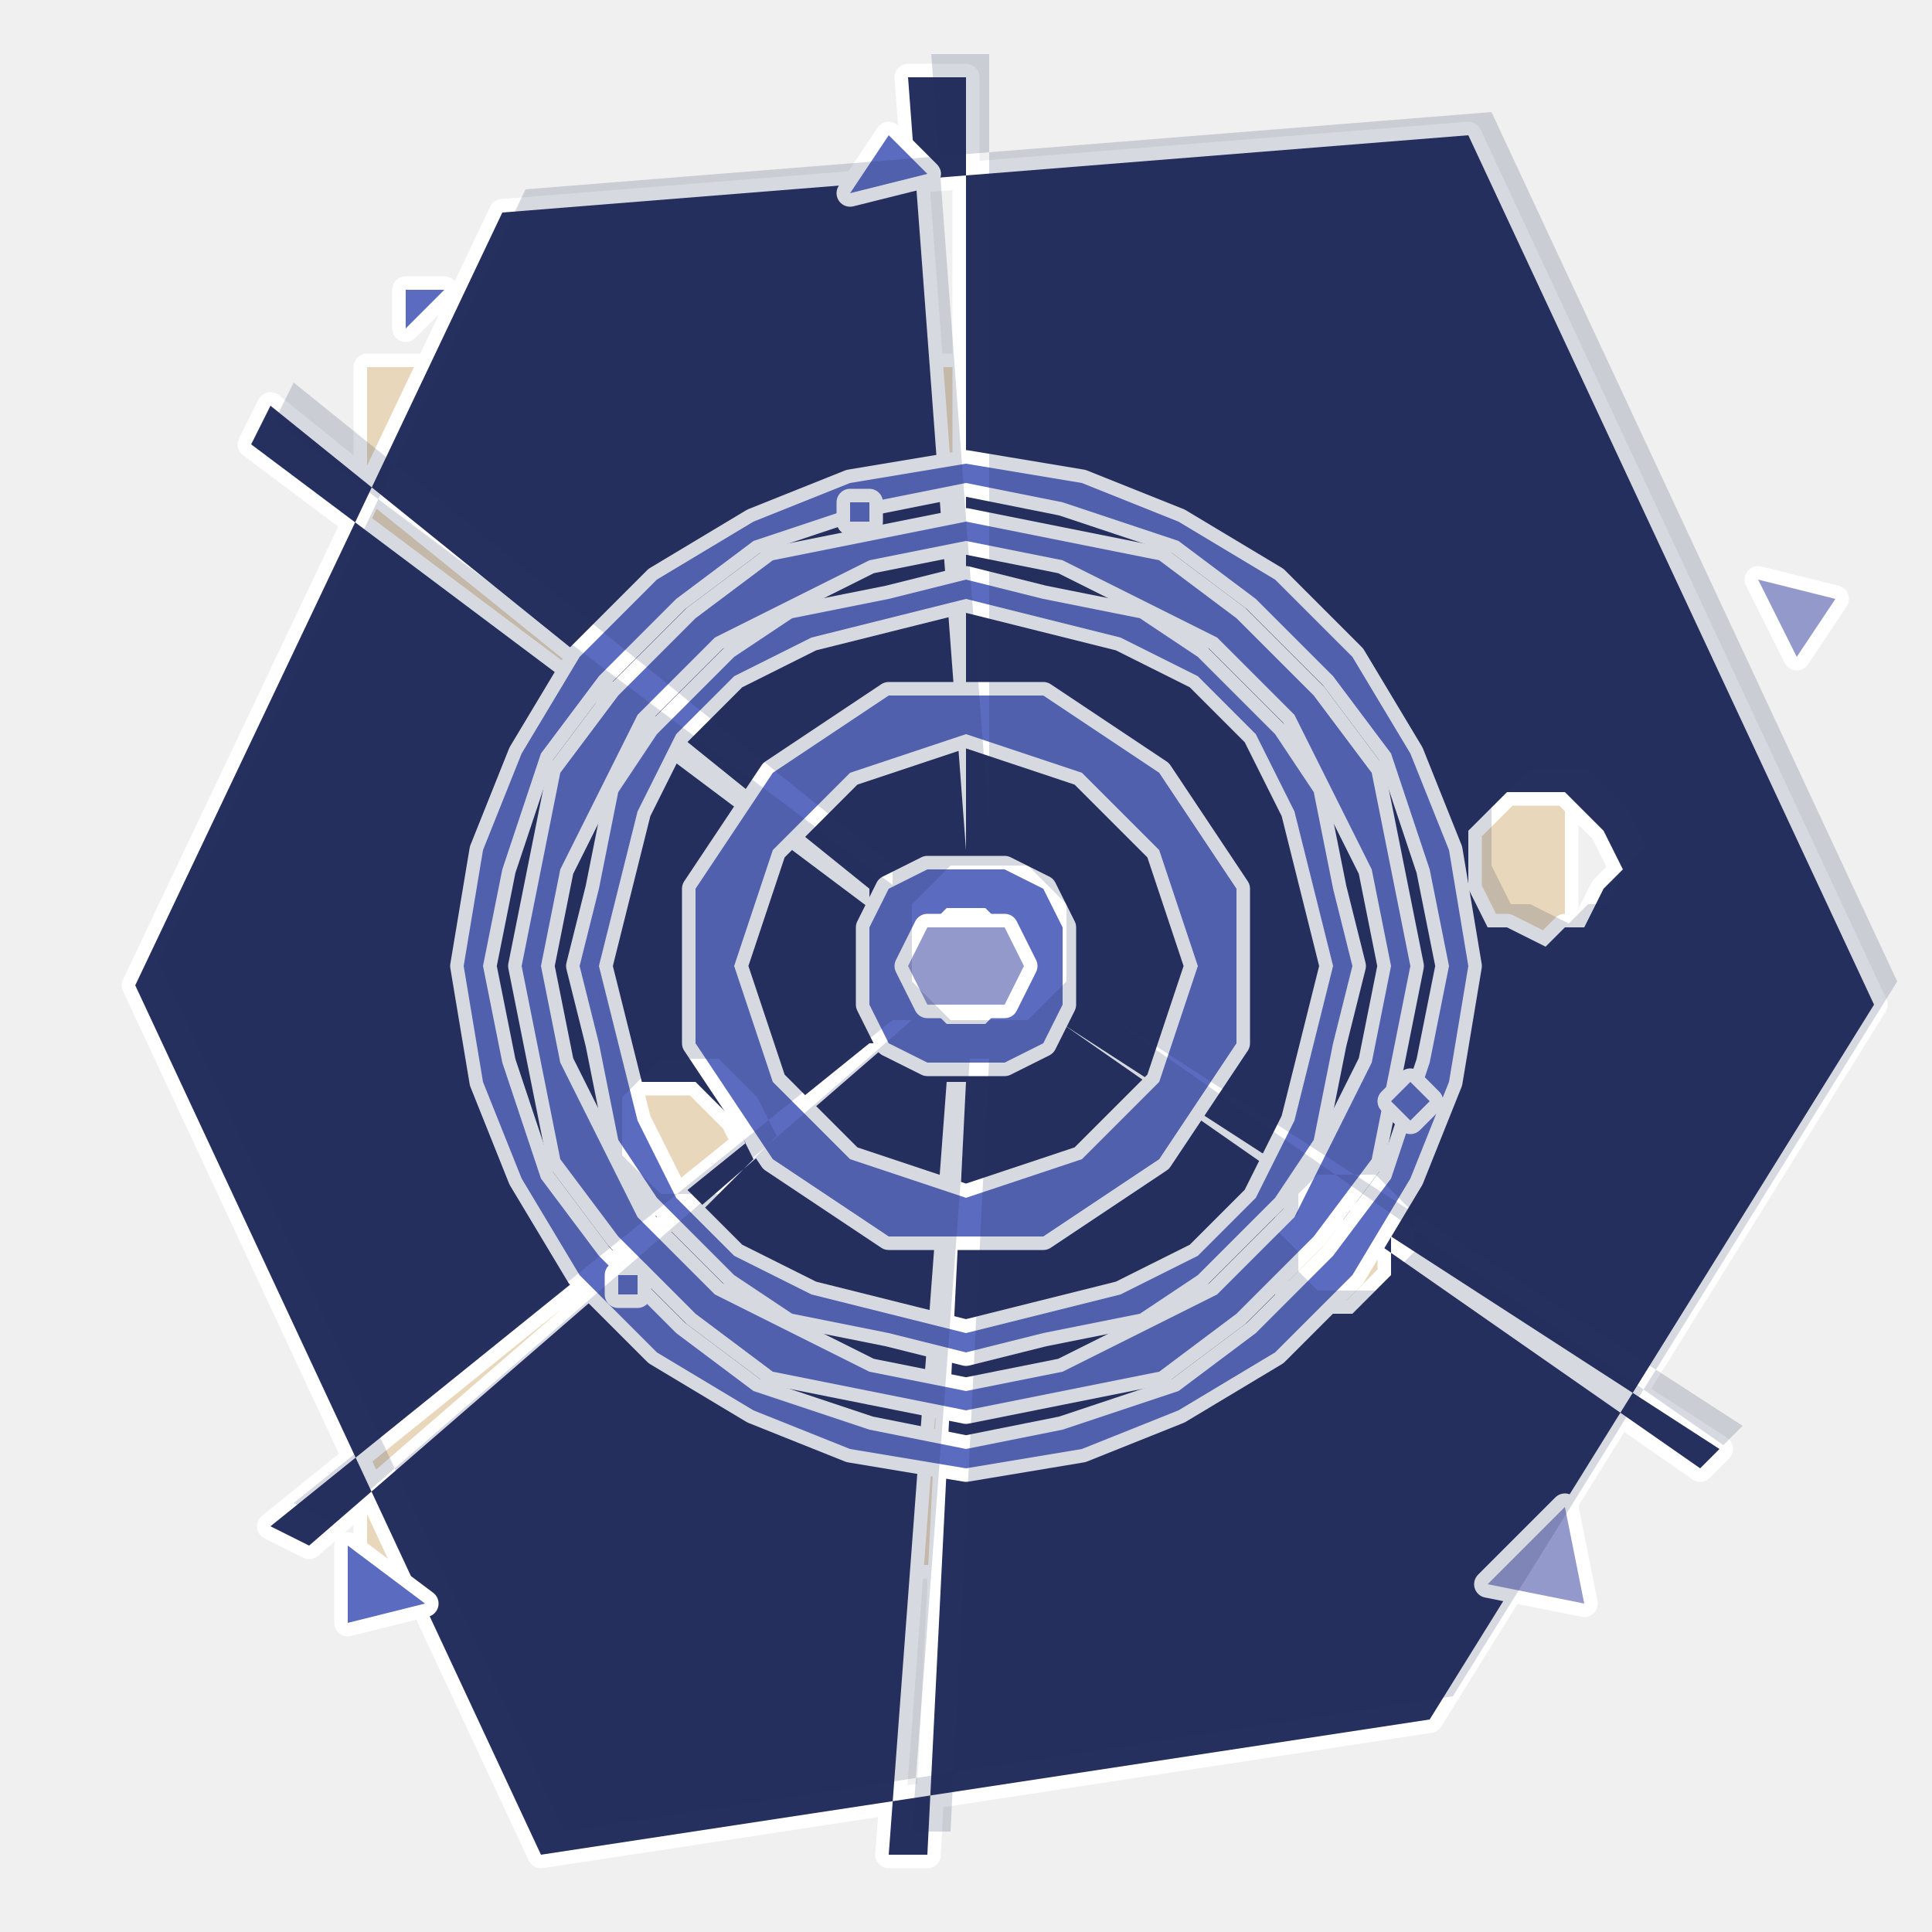
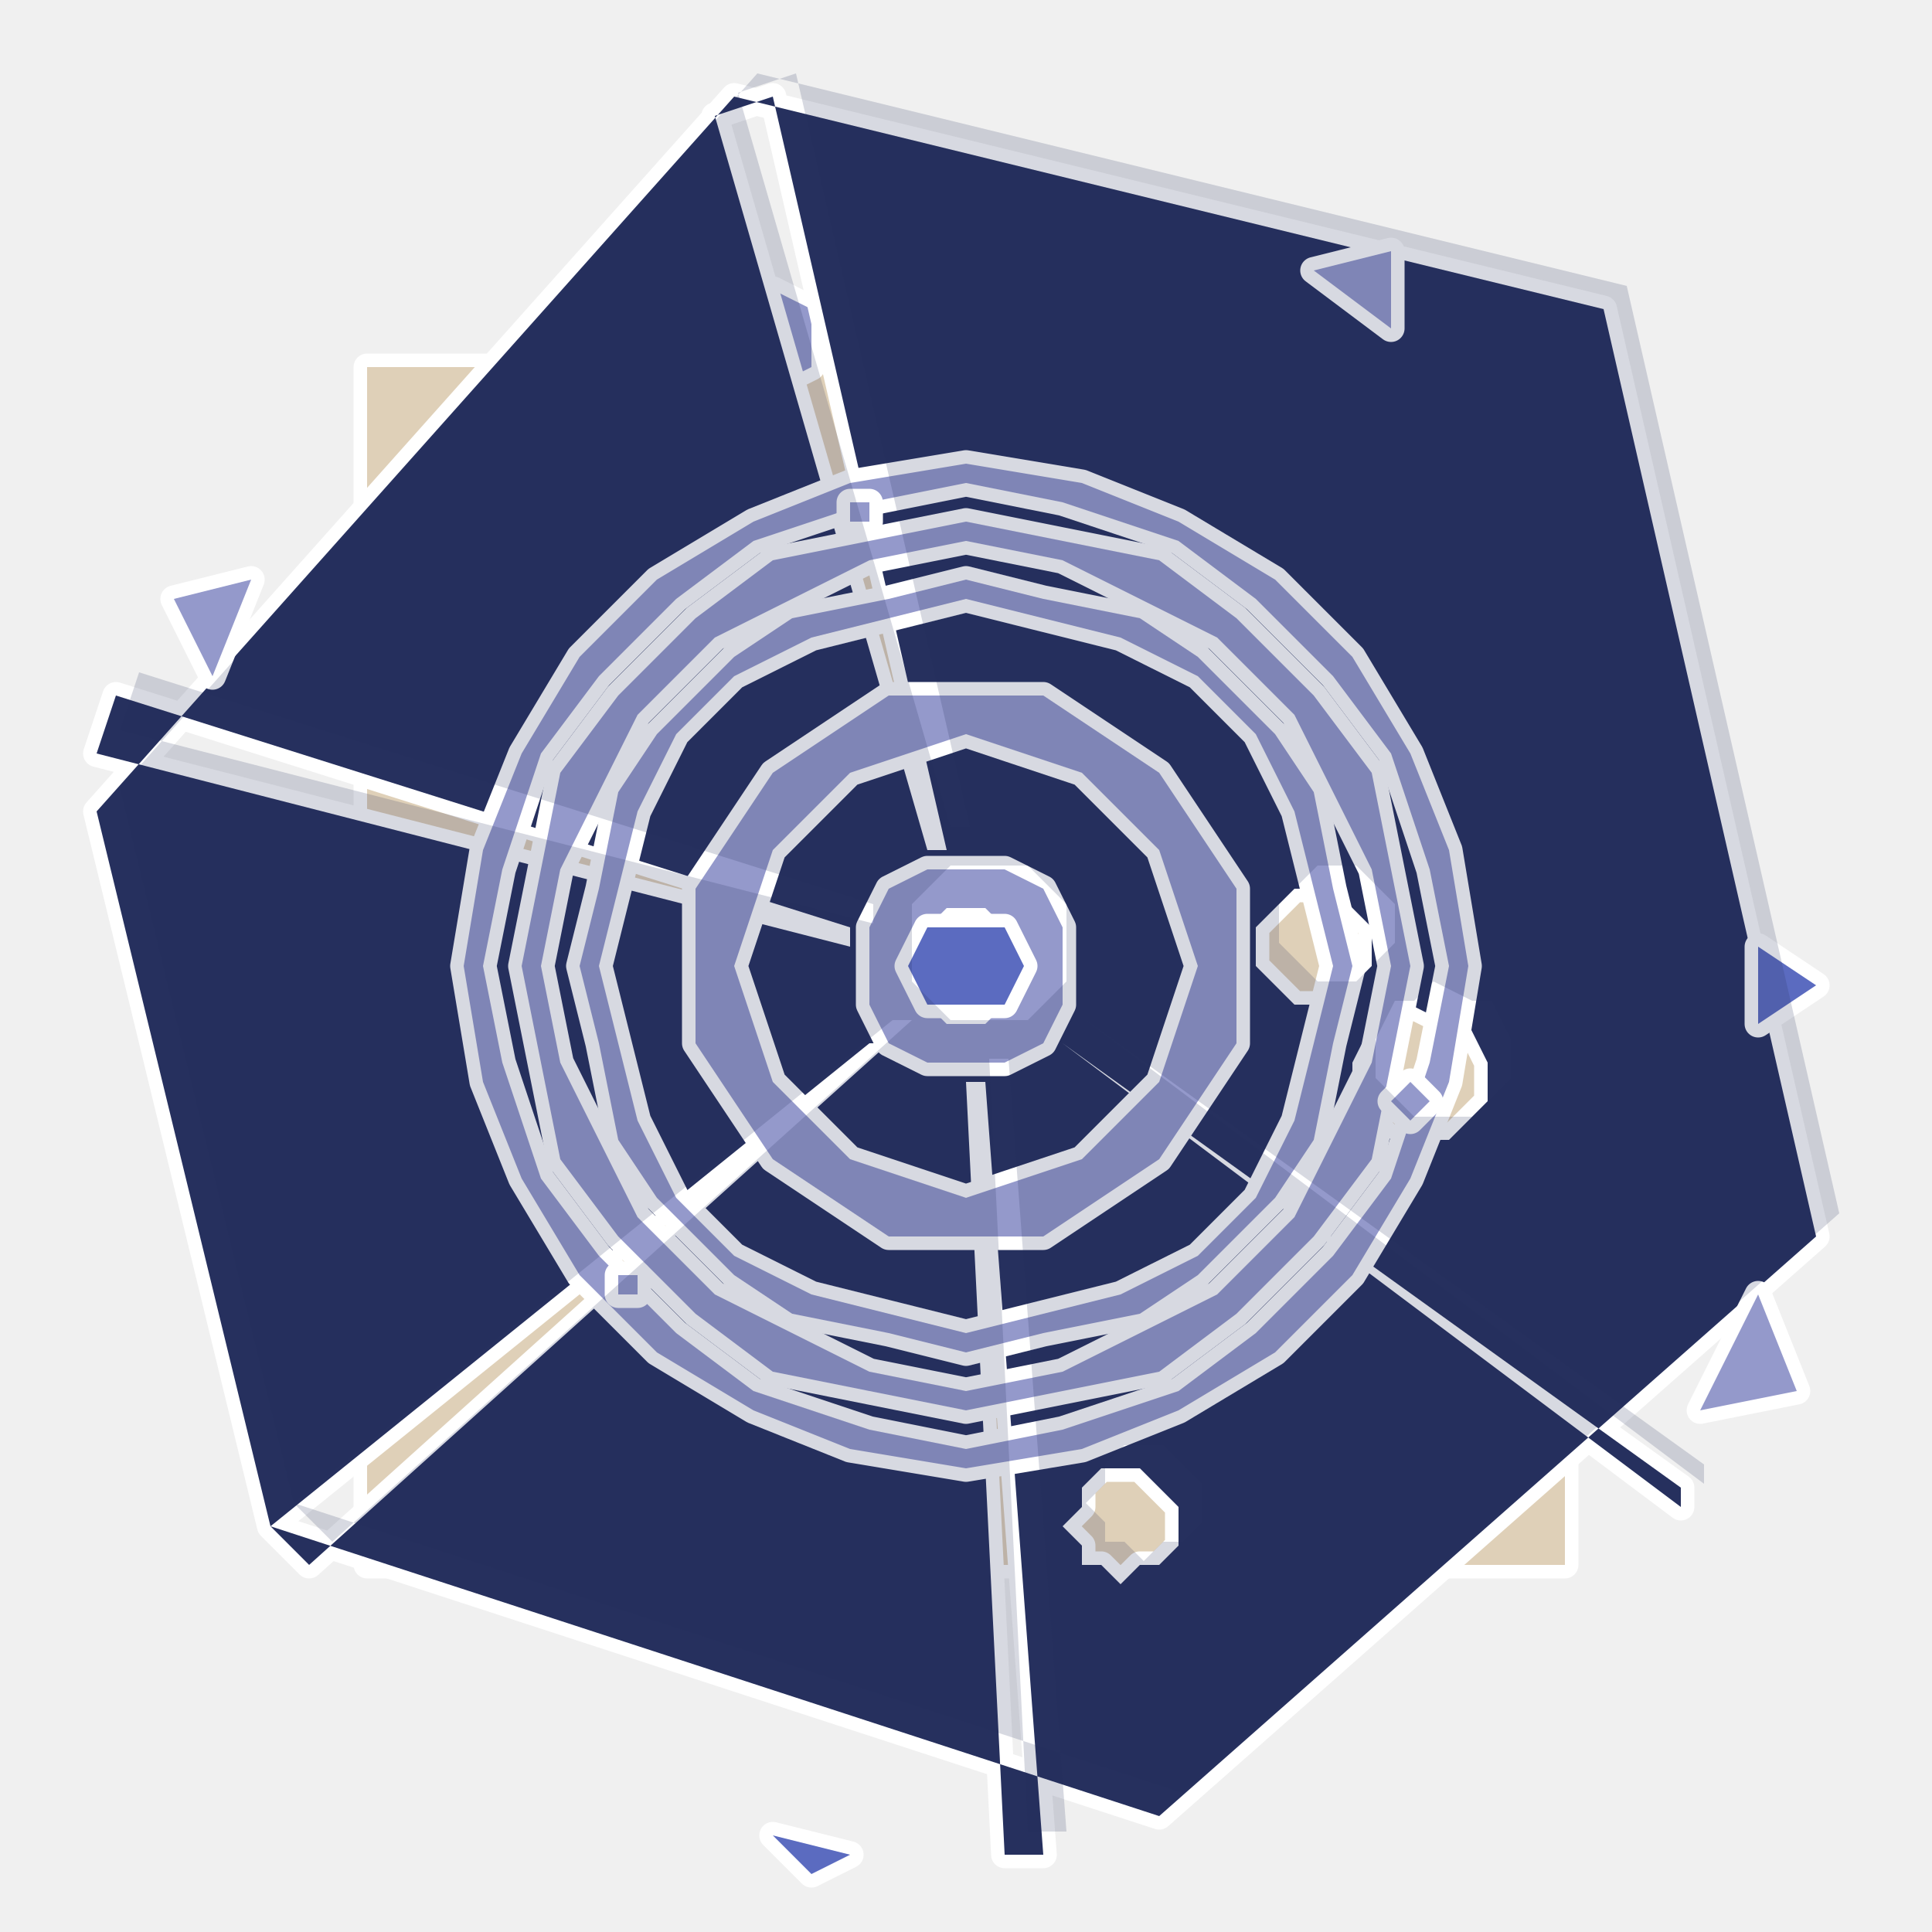
<svg xmlns="http://www.w3.org/2000/svg" viewBox="0 0 100 100" role="img" aria-label="@playform/ets-hook-dsh-replay-suggester - spike-star">
  <style>
		@media (prefers-reduced-motion: no-preference) {
			.ets-hook-dsh-replay-suggester-scene * { transform-box: view-box; transform-origin: 50% 50%; }
- 		.ets-hook-dsh-replay-suggester-counter { animation: ets-hook-dsh-replay-suggester-counter 25s linear -4s infinite; }
+ 		.ets-hook-dsh-replay-suggester-counter { animation: ets-hook-dsh-replay-suggester-counter 26s linear -4s infinite; }
		@keyframes ets-hook-dsh-replay-suggester-counter { to { transform: rotate(-360deg); } }
		.ets-hook-dsh-replay-suggester-breathe { animation: ets-hook-dsh-replay-suggester-breathe 5s ease-in-out -4s infinite; }
		@keyframes ets-hook-dsh-replay-suggester-breathe { 50% { transform: scale(1.06); opacity: 0.85; } }
- 		.ets-hook-dsh-replay-suggester-fire { animation: ets-hook-dsh-replay-suggester-fire 3.0s ease-in-out infinite; }
+ 		.ets-hook-dsh-replay-suggester-fire { animation: ets-hook-dsh-replay-suggester-fire 3.1s ease-in-out infinite; }
		@keyframes ets-hook-dsh-replay-suggester-fire { 0%, 100% { opacity: 0.35; } 50% { opacity: 1; } }
- 		.ets-hook-dsh-replay-suggester-twinkle { animation: ets-hook-dsh-replay-suggester-twinkle 7s ease-in-out -4s infinite; }
+ 		.ets-hook-dsh-replay-suggester-twinkle { animation: ets-hook-dsh-replay-suggester-twinkle 12s ease-in-out -4s infinite; }
		@keyframes ets-hook-dsh-replay-suggester-twinkle { 0%, 100% { transform: scale(0.94); opacity: 0.4; } 50% { transform: scale(1.06); opacity: 1; } }
- 		.ets-hook-dsh-replay-suggester-trace { animation: ets-hook-dsh-replay-suggester-trace 6s ease-in-out -4s infinite; }
+ 		.ets-hook-dsh-replay-suggester-trace { animation: ets-hook-dsh-replay-suggester-trace 5s ease-in-out -4s infinite; }
		@keyframes ets-hook-dsh-replay-suggester-trace { 0%, 100% { transform: translate(0, 0); opacity: 1; } 50% { transform: translate(1.4px, -1.4px); opacity: 0.35; } }
		}
	</style>
  <defs>
    <path id="ets-hook-dsh-replay-suggester-0" d="M81,81 L19,81 L19,19 L81,19 Z" />
-     <path id="ets-hook-dsh-replay-suggester-1" d="M86,56 L85,58 L83,58 L82,58 L81,56 L82,54 L83,54 L85,54 Z" />
-     <path id="ets-hook-dsh-replay-suggester-2" d="M76,74 L75,76 L74,77 L72,76 L71,74 L72,73 L74,72 L75,73 Z" />
-     <path id="ets-hook-dsh-replay-suggester-3" d="M82,33 L81,35 L79,35 L78,35 L77,33 L78,31 L79,31 L81,31 Z" />
-     <path id="ets-hook-dsh-replay-suggester-4" d="M97,52 L74,89 L28,96 L7,51 L26,11 L76,7 Z M55,53 L89,75 L88,76 L55,53 Z M39,60 L38,61 L37,62 L36,63 L35,63 L33,63 L32,62 L31,61 L31,60 L31,58 L32,57 L33,56 L35,56 L36,56 L37,57 L38,58 Z M50,56 L48,96 L46,96 L49,56 Z M46,54 L16,80 L14,79 L45,54 Z M72,65 L72,66 L71,67 L70,68 L69,68 L67,68 L66,67 L66,66 L65,65 L66,64 L66,63 L67,62 L69,62 L70,62 L71,63 L72,64 Z M45,47 L13,23 L14,21 L45,46 Z M50,44 L47,4 L50,4 L50,44 Z M84,45 L83,46 L82,48 L81,48 L80,49 L78,48 L77,48 L76,46 L76,45 L76,43 L77,42 L78,41 L80,41 L81,41 L82,42 L83,43 Z M54,50 L54,52 L53,53 L52,54 L50,54 L48,54 L47,53 L46,52 L46,50 L46,48 L47,47 L48,46 L50,46 L52,46 L53,47 L54,48 Z" />
+     <path id="ets-hook-dsh-replay-suggester-1" d="M42,17 L42,19 L40,20 L38,19 L38,17 L38,16 L40,15 L42,16 Z" />
+     <path id="ets-hook-dsh-replay-suggester-2" d="M27,28 L26,29 L24,30 L23,29 L22,28 L23,26 L24,25 L26,26 Z" />
+     <path id="ets-hook-dsh-replay-suggester-3" d="M83,64 L83,66 L81,67 L79,66 L78,64 L79,63 L81,62 L83,63 Z" />
+     <path id="ets-hook-dsh-replay-suggester-4" d="M94,64 L60,94 L14,79 L5,42 L38,5 L83,16 Z M55,54 L87,77 L87,78 L55,54 Z M71,49 L71,50 L70,51 L69,52 L68,52 L67,52 L66,51 L65,50 L65,49 L65,48 L66,47 L67,46 L68,46 L69,46 L70,47 L71,48 Z M51,56 L54,96 L52,96 L50,56 Z M46,54 L16,81 L14,79 L45,54 Z M77,56 L77,57 L76,58 L75,59 L73,59 L72,59 L71,58 L70,57 L70,56 L70,55 L71,53 L72,53 L73,52 L75,53 L76,53 L77,55 Z M44,49 L5,39 L6,36 L44,48 Z M48,44 L37,6 L40,5 L49,44 Z M61,79 L61,80 L60,81 L59,81 L58,82 L57,81 L56,81 L56,80 L55,79 L56,78 L56,77 L57,76 L58,76 L59,76 L60,77 L61,78 Z M54,50 L54,52 L53,53 L52,54 L50,54 L48,54 L47,53 L46,52 L46,50 L46,48 L47,47 L48,46 L50,46 L52,46 L53,47 L54,48 Z" />
    <path id="ets-hook-dsh-replay-suggester-5" d="M64,50 L64,54 L62,57 L60,60 L57,62 L54,64 L50,64 L46,64 L43,62 L40,60 L38,57 L36,54 L36,50 L36,46 L38,43 L40,40 L43,38 L46,36 L50,36 L54,36 L57,38 L60,40 L62,43 L64,46 Z M62,50 L61,53 L60,56 L58,58 L56,60 L53,61 L50,62 L47,61 L44,60 L42,58 L40,56 L39,53 L38,50 L39,47 L40,44 L42,42 L44,40 L47,39 L50,38 L53,39 L56,40 L58,42 L60,44 L61,47 Z" />
    <path id="ets-hook-dsh-replay-suggester-6" d="M55,50 L55,52 L54,54 L52,55 L50,55 L48,55 L46,54 L45,52 L45,50 L45,48 L46,46 L48,45 L50,45 L52,45 L54,46 L55,48 Z M53,50 L53,51 L52,52 L51,53 L50,53 L49,53 L48,52 L47,51 L47,50 L47,49 L48,48 L49,47 L50,47 L51,47 L52,48 L53,49 Z" />
    <path id="ets-hook-dsh-replay-suggester-7" d="M70,50 L69,54 L68,59 L66,62 L62,66 L59,68 L54,69 L50,70 L46,69 L41,68 L38,66 L34,62 L32,59 L31,54 L30,50 L31,46 L32,41 L34,38 L38,34 L41,32 L46,31 L50,30 L54,31 L59,32 L62,34 L66,38 L68,41 L69,46 Z M69,50 L68,54 L67,58 L65,62 L62,65 L58,67 L54,68 L50,69 L46,68 L42,67 L38,65 L35,62 L33,58 L32,54 L31,50 L32,46 L33,42 L35,38 L38,35 L42,33 L46,32 L50,31 L54,32 L58,33 L62,35 L65,38 L67,42 L68,46 Z" />
    <path id="ets-hook-dsh-replay-suggester-8" d="M73,50 L72,55 L71,60 L68,64 L64,68 L60,71 L55,72 L50,73 L45,72 L40,71 L36,68 L32,64 L29,60 L28,55 L27,50 L28,45 L29,40 L32,36 L36,32 L40,29 L45,28 L50,27 L55,28 L60,29 L64,32 L68,36 L71,40 L72,45 Z M72,50 L71,55 L69,59 L67,63 L63,67 L59,69 L55,71 L50,72 L45,71 L41,69 L37,67 L33,63 L31,59 L29,55 L28,50 L29,45 L31,41 L33,37 L37,33 L41,31 L45,29 L50,28 L55,29 L59,31 L63,33 L67,37 L69,41 L71,45 Z" />
    <path id="ets-hook-dsh-replay-suggester-9" d="M76,50 L75,56 L73,61 L70,66 L66,70 L61,73 L56,75 L50,76 L44,75 L39,73 L34,70 L30,66 L27,61 L25,56 L24,50 L25,44 L27,39 L30,34 L34,30 L39,27 L44,25 L50,24 L56,25 L61,27 L66,30 L70,34 L73,39 L75,44 Z M75,50 L74,55 L72,61 L69,65 L65,69 L61,72 L55,74 L50,75 L45,74 L39,72 L35,69 L31,65 L28,61 L26,55 L25,50 L26,45 L28,39 L31,35 L35,31 L39,28 L45,26 L50,25 L55,26 L61,28 L65,31 L69,35 L72,39 L74,45 Z" />
    <path id="ets-hook-dsh-replay-suggester-10" d="M74,57 L73,58 L73,58 L72,57 L73,56 L73,56 Z" />
    <path id="ets-hook-dsh-replay-suggester-11" d="M33,66 L33,67 L32,67 L32,66 L32,66 L33,66 Z" />
    <path id="ets-hook-dsh-replay-suggester-12" d="M45,27 L45,27 L44,27 L44,27 L44,26 L45,26 Z" />
-     <path id="ets-hook-dsh-replay-suggester-13" d="M44,10 L46,7 L48,9 Z" />
-     <path id="ets-hook-dsh-replay-suggester-14" d="M81,78 L82,83 L77,82 Z" />
-     <path id="ets-hook-dsh-replay-suggester-15" d="M22,83 L18,84 L18,80 Z" />
-     <path id="ets-hook-dsh-replay-suggester-16" d="M91,30 L95,31 L93,34 Z" />
-     <path id="ets-hook-dsh-replay-suggester-17" d="M21,17 L21,15 L23,15 Z" />
+     <path id="ets-hook-dsh-replay-suggester-13" d="M11,35 L9,31 L13,30 Z" />
+     <path id="ets-hook-dsh-replay-suggester-14" d="M91,49 L94,51 L91,53 Z" />
+     <path id="ets-hook-dsh-replay-suggester-15" d="M68,14 L72,13 L72,17 Z" />
+     <path id="ets-hook-dsh-replay-suggester-16" d="M44,96 L42,97 L40,95 Z" />
+     <path id="ets-hook-dsh-replay-suggester-17" d="M91,67 L93,72 L88,73 Z" />
    <path id="ets-hook-dsh-replay-suggester-18" d="M53,50 L52,52 L51,52 L49,52 L48,52 L47,50 L48,48 L49,48 L51,48 L52,48 Z" />
  </defs>
  <g class="ets-hook-dsh-replay-suggester-scene">
-     <g fill="#E8D7BA" fill-opacity="1" fill-rule="evenodd" stroke="#ffffff" stroke-width="1.4" stroke-linejoin="round" paint-order="stroke fill">
+     <g fill="#DFD0B8" fill-opacity="1" fill-rule="evenodd" stroke="#ffffff" stroke-width="1.4" stroke-linejoin="round" paint-order="stroke fill">
      <use class="ets-hook-dsh-replay-suggester-breathe" href="#ets-hook-dsh-replay-suggester-0" />
    </g>
-     <g fill="#5B6BC0" fill-opacity="1" fill-rule="evenodd" stroke="#ffffff" stroke-width="1.4" stroke-linejoin="round" paint-order="stroke fill">
+     <g fill="#9499CB" fill-opacity="1" fill-rule="evenodd" stroke="#ffffff" stroke-width="1.4" stroke-linejoin="round" paint-order="stroke fill">
      <use class="ets-hook-dsh-replay-suggester-fire" style="animation-delay:-4.00s" href="#ets-hook-dsh-replay-suggester-1" />
      <use class="ets-hook-dsh-replay-suggester-fire" style="animation-delay:-4.18s" href="#ets-hook-dsh-replay-suggester-2" />
      <use class="ets-hook-dsh-replay-suggester-fire" style="animation-delay:-4.36s" href="#ets-hook-dsh-replay-suggester-3" />
    </g>
    <g fill="#26305E" fill-opacity="1" fill-rule="evenodd" stroke="#ffffff" stroke-width="1.4" stroke-linejoin="round" paint-order="stroke fill">
      <use href="#ets-hook-dsh-replay-suggester-4" />
    </g>
-     <g fill="#5B6BC0" fill-opacity="1" fill-rule="evenodd" stroke="#ffffff" stroke-width="1.4" stroke-linejoin="round" paint-order="stroke fill">
+     <g fill="#9499CB" fill-opacity="1" fill-rule="evenodd" stroke="#ffffff" stroke-width="1.4" stroke-linejoin="round" paint-order="stroke fill">
      <use class="ets-hook-dsh-replay-suggester-breathe" href="#ets-hook-dsh-replay-suggester-5" />
      <use class="ets-hook-dsh-replay-suggester-breathe" href="#ets-hook-dsh-replay-suggester-6" />
      <use class="ets-hook-dsh-replay-suggester-breathe" href="#ets-hook-dsh-replay-suggester-7" />
      <use class="ets-hook-dsh-replay-suggester-breathe" href="#ets-hook-dsh-replay-suggester-8" />
      <use class="ets-hook-dsh-replay-suggester-breathe" href="#ets-hook-dsh-replay-suggester-9" />
      <use class="ets-hook-dsh-replay-suggester-counter" href="#ets-hook-dsh-replay-suggester-10" />
      <use class="ets-hook-dsh-replay-suggester-counter" href="#ets-hook-dsh-replay-suggester-11" />
      <use class="ets-hook-dsh-replay-suggester-counter" href="#ets-hook-dsh-replay-suggester-12" />
      <use class="ets-hook-dsh-replay-suggester-twinkle" href="#ets-hook-dsh-replay-suggester-13" />
    </g>
-     <g fill="#9499CB" fill-opacity="1" fill-rule="evenodd" stroke="#ffffff" stroke-width="1.4" stroke-linejoin="round" paint-order="stroke fill">
+     <g fill="#5B6BC0" fill-opacity="1" fill-rule="evenodd" stroke="#ffffff" stroke-width="1.4" stroke-linejoin="round" paint-order="stroke fill">
      <use class="ets-hook-dsh-replay-suggester-twinkle" href="#ets-hook-dsh-replay-suggester-14" />
    </g>
-     <g fill="#5B6BC0" fill-opacity="1" fill-rule="evenodd" stroke="#ffffff" stroke-width="1.4" stroke-linejoin="round" paint-order="stroke fill">
+     <g fill="#9499CB" fill-opacity="1" fill-rule="evenodd" stroke="#ffffff" stroke-width="1.4" stroke-linejoin="round" paint-order="stroke fill">
      <use class="ets-hook-dsh-replay-suggester-twinkle" href="#ets-hook-dsh-replay-suggester-15" />
    </g>
-     <g fill="#9499CB" fill-opacity="1" fill-rule="evenodd" stroke="#ffffff" stroke-width="1.4" stroke-linejoin="round" paint-order="stroke fill">
+     <g fill="#5B6BC0" fill-opacity="1" fill-rule="evenodd" stroke="#ffffff" stroke-width="1.4" stroke-linejoin="round" paint-order="stroke fill">
      <use class="ets-hook-dsh-replay-suggester-twinkle" href="#ets-hook-dsh-replay-suggester-16" />
    </g>
-     <g fill="#5B6BC0" fill-opacity="1" fill-rule="evenodd" stroke="#ffffff" stroke-width="1.4" stroke-linejoin="round" paint-order="stroke fill">
+     <g fill="#9499CB" fill-opacity="1" fill-rule="evenodd" stroke="#ffffff" stroke-width="1.4" stroke-linejoin="round" paint-order="stroke fill">
      <use class="ets-hook-dsh-replay-suggester-twinkle" href="#ets-hook-dsh-replay-suggester-17" />
    </g>
-     <g fill="#9499CB" fill-opacity="1" fill-rule="evenodd" stroke="#ffffff" stroke-width="1.4" stroke-linejoin="round" paint-order="stroke fill">
+     <g fill="#5B6BC0" fill-opacity="1" fill-rule="evenodd" stroke="#ffffff" stroke-width="1.4" stroke-linejoin="round" paint-order="stroke fill">
      <use class="ets-hook-dsh-replay-suggester-breathe" href="#ets-hook-dsh-replay-suggester-18" />
    </g>
    <g class="ets-hook-dsh-replay-suggester-trace" fill="#26305E" fill-opacity="0.18" fill-rule="evenodd" stroke="none">
      <g transform="translate(1.2,-1.2)">
        <use href="#ets-hook-dsh-replay-suggester-4" />
      </g>
    </g>
  </g>
</svg>
